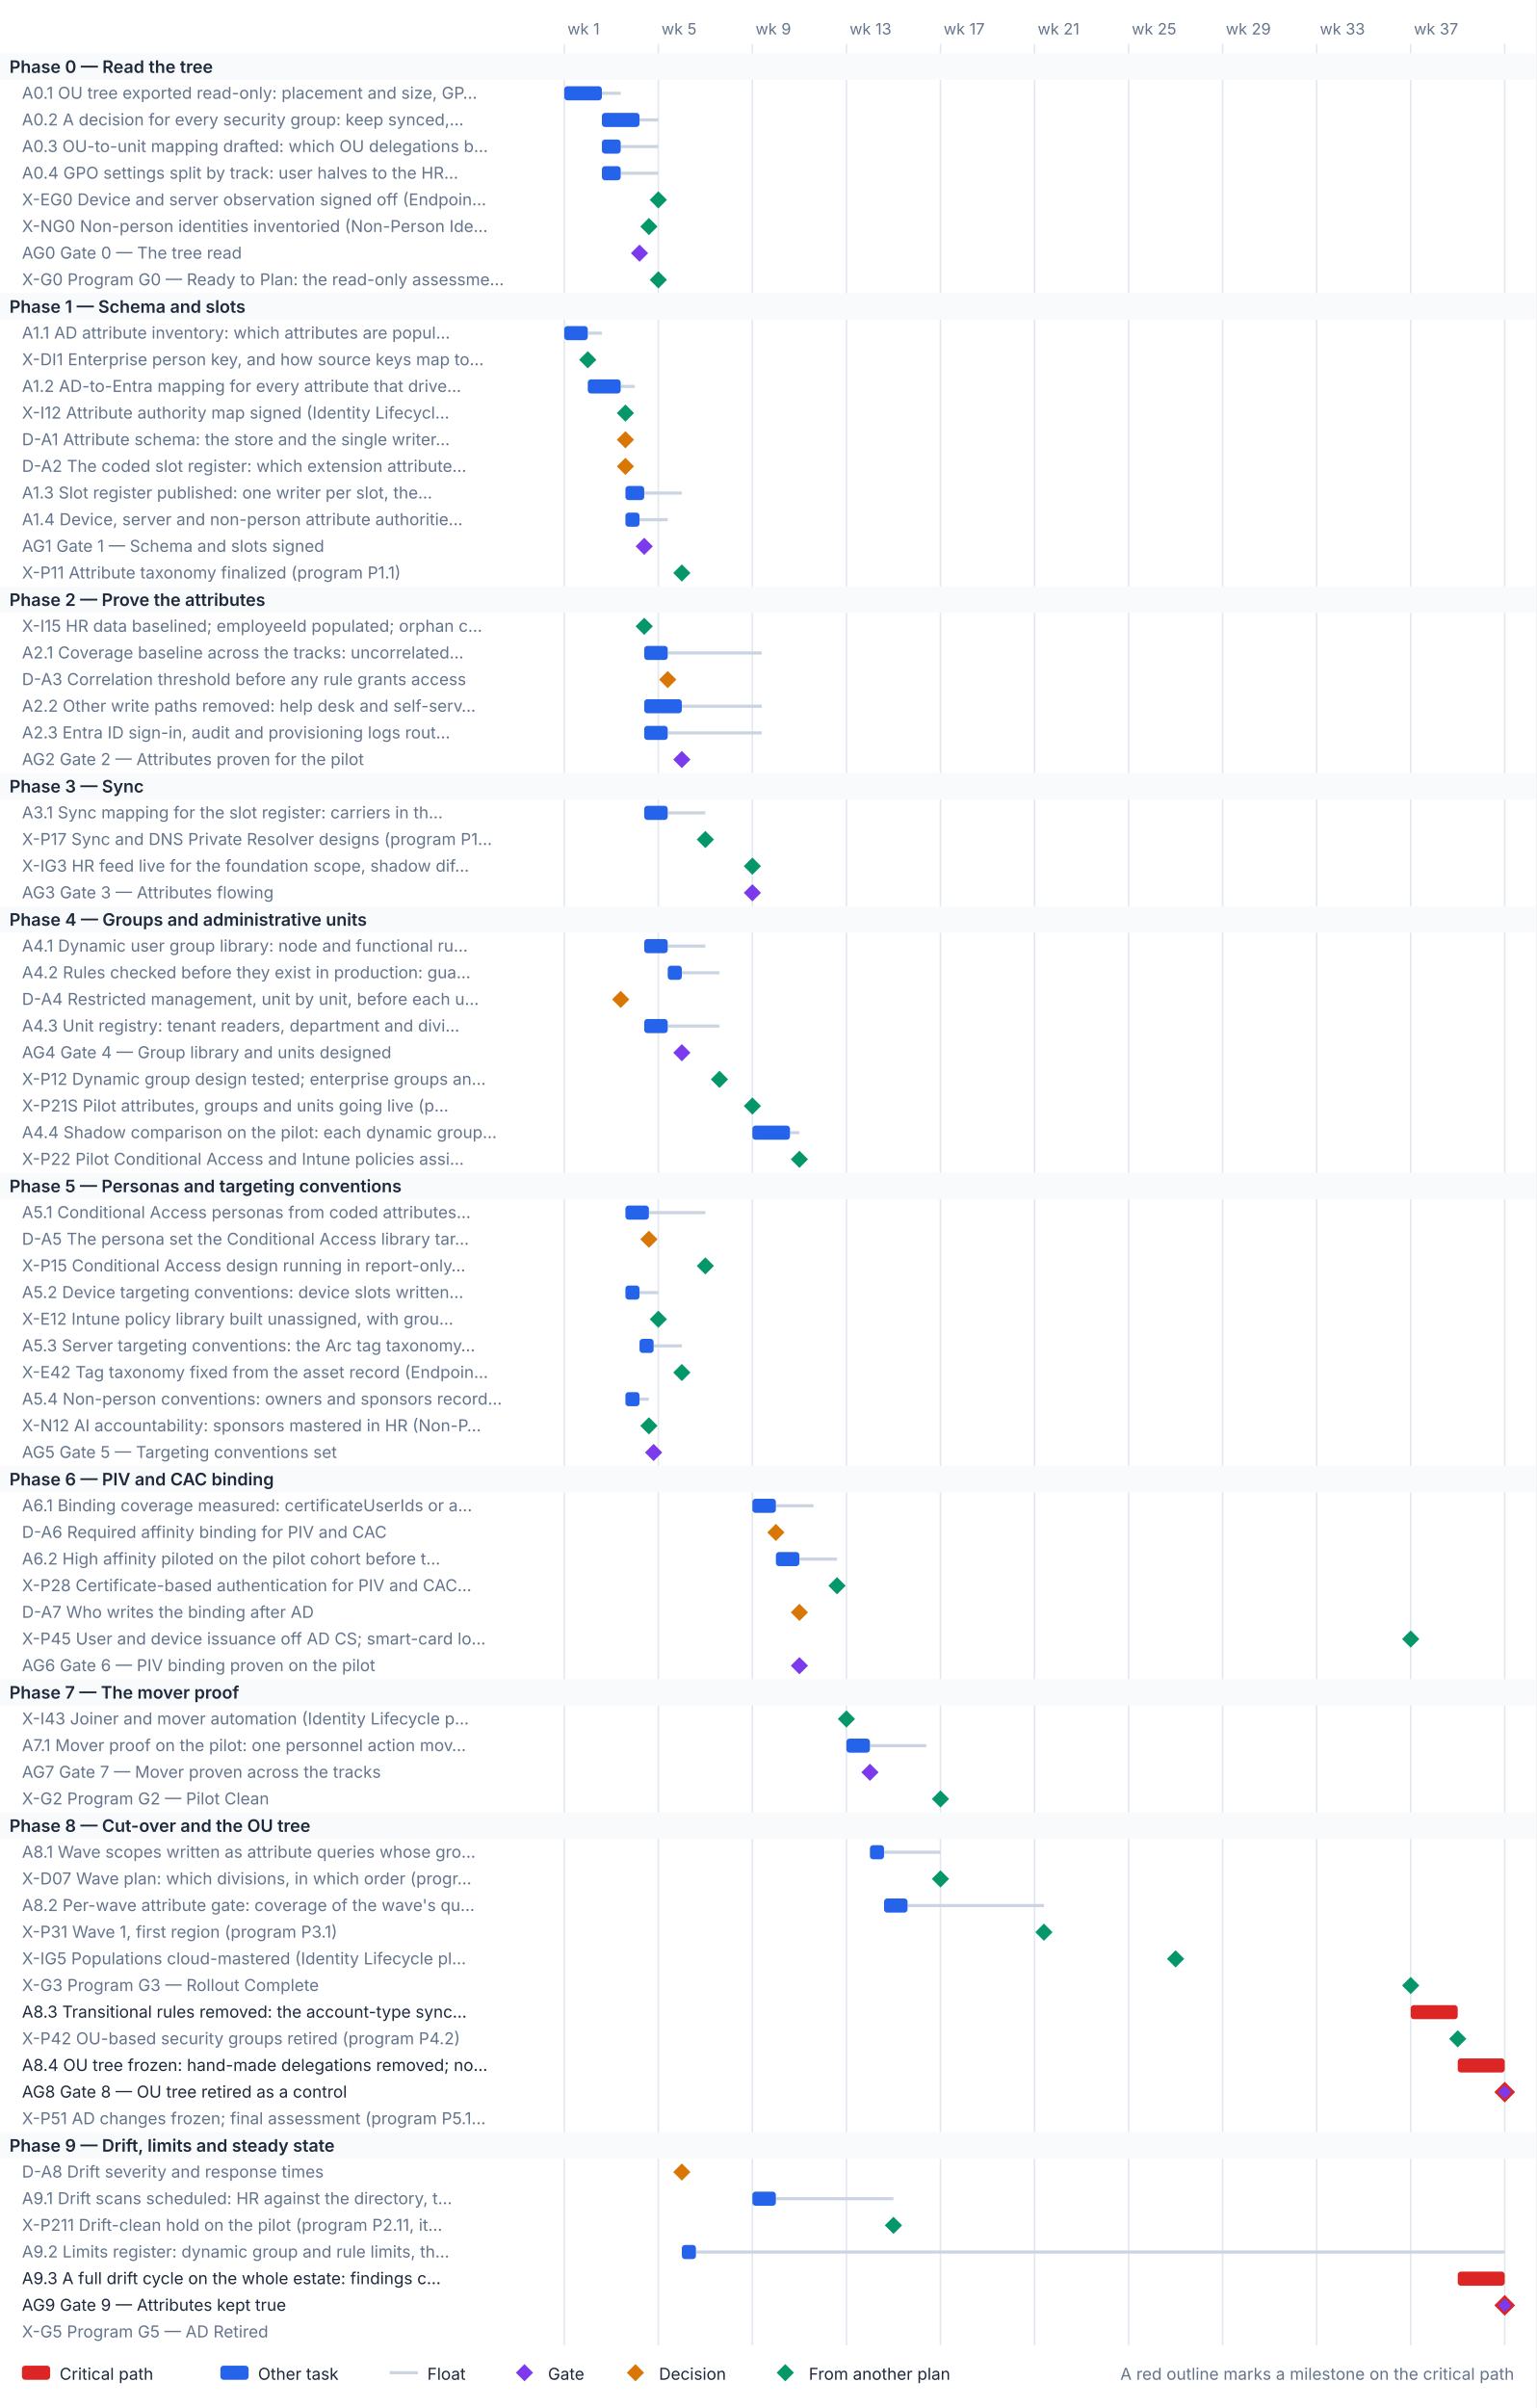
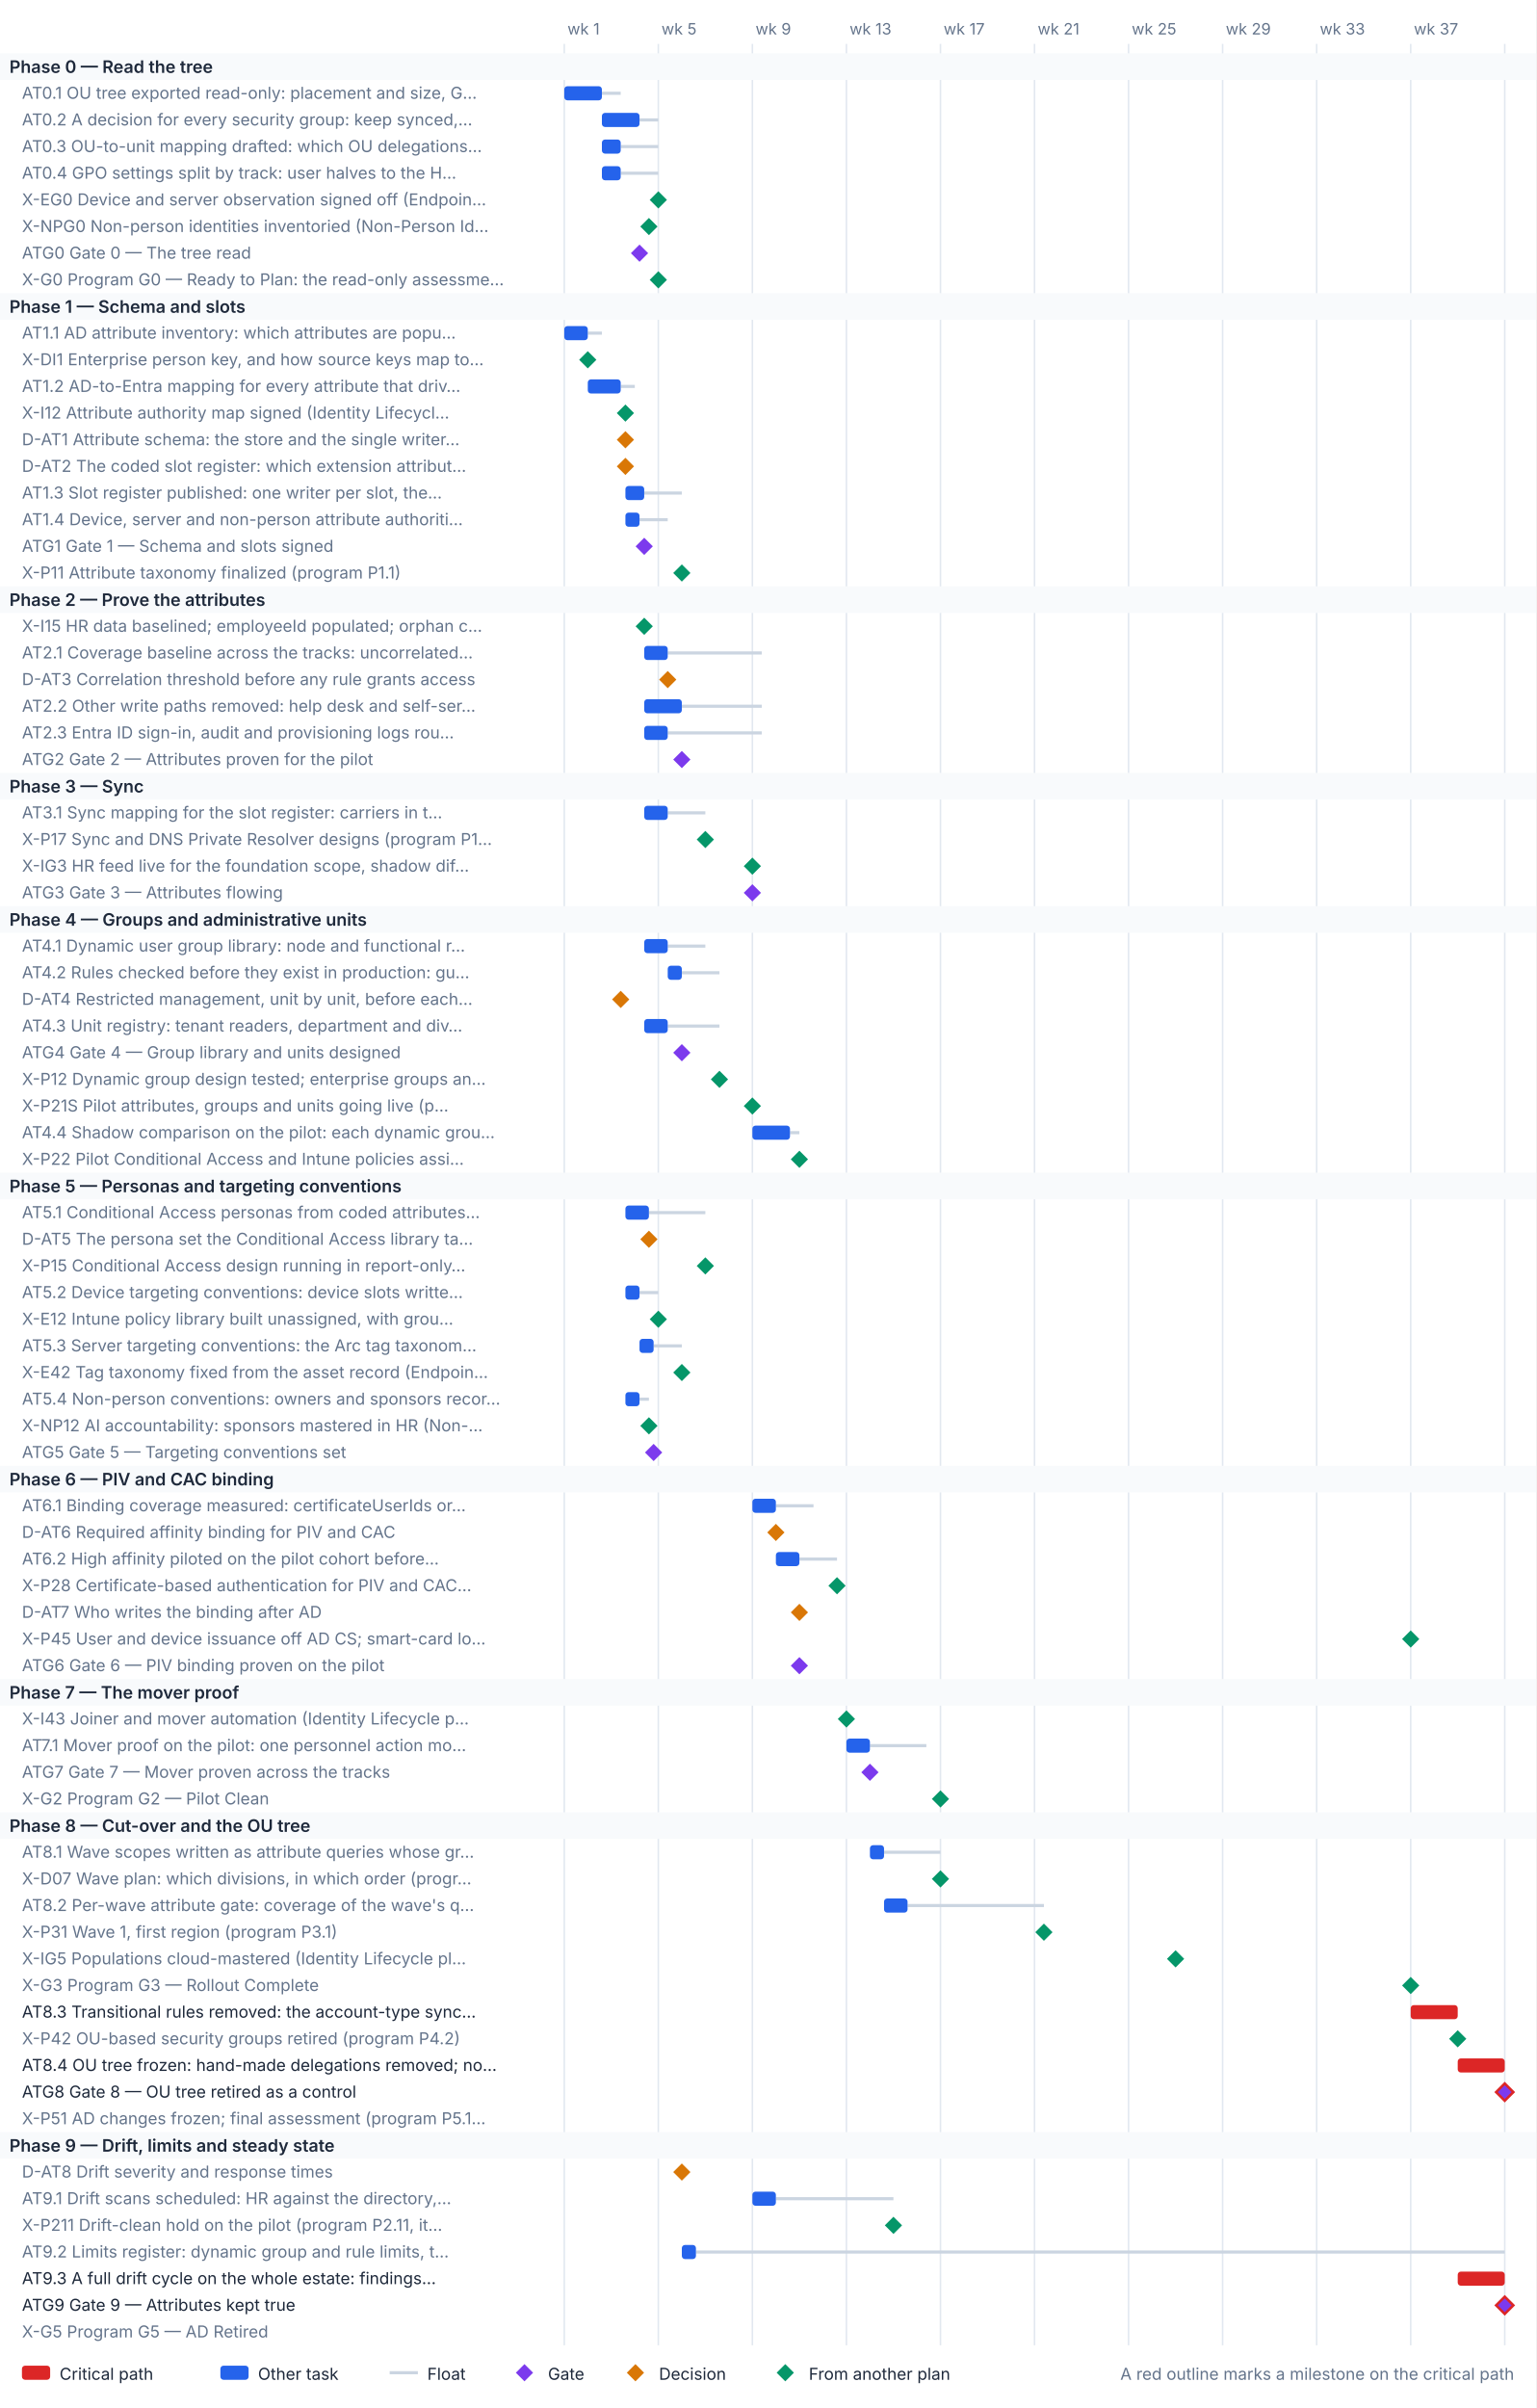
<svg xmlns="http://www.w3.org/2000/svg" width="980" height="1536" viewBox="0 0 980 1536" role="img" aria-labelledby="t d" font-family="Inter, 'DM Sans', Arial, sans-serif">
  <rect width="980" height="1536" fill="#ffffff" />
  <line x1="360.0" y1="28" x2="360.0" y2="1496" stroke="#e2e8f0" stroke-width="1" />
  <text x="362.0" y="22" font-size="10" fill="#64748b">wk 1</text>
  <line x1="420.0" y1="28" x2="420.0" y2="1496" stroke="#e2e8f0" stroke-width="1" />
  <text x="422.0" y="22" font-size="10" fill="#64748b">wk 5</text>
  <line x1="480.0" y1="28" x2="480.0" y2="1496" stroke="#e2e8f0" stroke-width="1" />
  <text x="482.0" y="22" font-size="10" fill="#64748b">wk 9</text>
  <line x1="540.0" y1="28" x2="540.0" y2="1496" stroke="#e2e8f0" stroke-width="1" />
  <text x="542.0" y="22" font-size="10" fill="#64748b">wk 13</text>
  <line x1="600.0" y1="28" x2="600.0" y2="1496" stroke="#e2e8f0" stroke-width="1" />
  <text x="602.0" y="22" font-size="10" fill="#64748b">wk 17</text>
  <line x1="660.0" y1="28" x2="660.0" y2="1496" stroke="#e2e8f0" stroke-width="1" />
  <text x="662.0" y="22" font-size="10" fill="#64748b">wk 21</text>
  <line x1="720.0" y1="28" x2="720.0" y2="1496" stroke="#e2e8f0" stroke-width="1" />
  <text x="722.0" y="22" font-size="10" fill="#64748b">wk 25</text>
  <line x1="780.0" y1="28" x2="780.0" y2="1496" stroke="#e2e8f0" stroke-width="1" />
  <text x="782.0" y="22" font-size="10" fill="#64748b">wk 29</text>
  <line x1="840.0" y1="28" x2="840.0" y2="1496" stroke="#e2e8f0" stroke-width="1" />
  <text x="842.0" y="22" font-size="10" fill="#64748b">wk 33</text>
  <line x1="900.0" y1="28" x2="900.0" y2="1496" stroke="#e2e8f0" stroke-width="1" />
  <text x="902.0" y="22" font-size="10" fill="#64748b">wk 37</text>
  <line x1="960.0" y1="28" x2="960.0" y2="1496" stroke="#e2e8f0" stroke-width="1" />
  <rect x="0" y="34" width="980" height="17" fill="#f8fafc" />
  <text x="6" y="46.5" font-size="11" font-weight="600" fill="#1e293b">Phase 0 — Read the tree</text>
-   <text x="14" y="63" font-size="10.5" fill="#64748b">A0.1  OU tree exported read-only: placement and size, GP…</text>
+   <text x="14" y="63" font-size="10.5" fill="#64748b">AT0.1  OU tree exported read-only: placement and size, G…</text>
  <line x1="384.0" y1="59.5" x2="396.0" y2="59.5" stroke="#cbd5e1" stroke-width="2" />
  <rect x="360.0" y="55" width="24.0" height="9" rx="2" fill="#2563EB" />
-   <text x="14" y="80" font-size="10.5" fill="#64748b">A0.2  A decision for every security group: keep synced,…</text>
+   <text x="14" y="80" font-size="10.5" fill="#64748b">AT0.2  A decision for every security group: keep synced,…</text>
  <line x1="408.0" y1="76.5" x2="420.0" y2="76.5" stroke="#cbd5e1" stroke-width="2" />
  <rect x="384.0" y="72" width="24.0" height="9" rx="2" fill="#2563EB" />
-   <text x="14" y="97" font-size="10.5" fill="#64748b">A0.3  OU-to-unit mapping drafted: which OU delegations b…</text>
+   <text x="14" y="97" font-size="10.5" fill="#64748b">AT0.3  OU-to-unit mapping drafted: which OU delegations…</text>
  <line x1="396.0" y1="93.5" x2="420.0" y2="93.5" stroke="#cbd5e1" stroke-width="2" />
  <rect x="384.0" y="89" width="12.0" height="9" rx="2" fill="#2563EB" />
-   <text x="14" y="114" font-size="10.5" fill="#64748b">A0.4  GPO settings split by track: user halves to the HR…</text>
+   <text x="14" y="114" font-size="10.5" fill="#64748b">AT0.4  GPO settings split by track: user halves to the H…</text>
  <line x1="396.0" y1="110.5" x2="420.0" y2="110.5" stroke="#cbd5e1" stroke-width="2" />
  <rect x="384.0" y="106" width="12.0" height="9" rx="2" fill="#2563EB" />
  <text x="14" y="131" font-size="10.5" fill="#64748b">X-EG0  Device and server observation signed off (Endpoin…</text>
  <path d="M420.0 122.0 L425.5 127.5 L420.0 133.0 L414.5 127.5 Z" fill="#059669" />
-   <text x="14" y="148" font-size="10.5" fill="#64748b">X-NG0  Non-person identities inventoried (Non-Person Ide…</text>
+   <text x="14" y="148" font-size="10.5" fill="#64748b">X-NPG0  Non-person identities inventoried (Non-Person Id…</text>
  <path d="M414.0 139.0 L419.5 144.5 L414.0 150.0 L408.5 144.5 Z" fill="#059669" />
-   <text x="14" y="165" font-size="10.5" fill="#64748b">AG0  Gate 0 — The tree read</text>
+   <text x="14" y="165" font-size="10.5" fill="#64748b">ATG0  Gate 0 — The tree read</text>
  <path d="M408.0 156.0 L413.5 161.5 L408.0 167.0 L402.5 161.5 Z" fill="#7C3AED" />
  <text x="14" y="182" font-size="10.5" fill="#64748b">X-G0  Program G0 — Ready to Plan: the read-only assessme…</text>
  <path d="M420.0 173.0 L425.5 178.5 L420.0 184.0 L414.5 178.5 Z" fill="#059669" />
  <rect x="0" y="187" width="980" height="17" fill="#f8fafc" />
  <text x="6" y="199.5" font-size="11" font-weight="600" fill="#1e293b">Phase 1 — Schema and slots</text>
-   <text x="14" y="216" font-size="10.5" fill="#64748b">A1.1  AD attribute inventory: which attributes are popul…</text>
+   <text x="14" y="216" font-size="10.5" fill="#64748b">AT1.1  AD attribute inventory: which attributes are popu…</text>
  <line x1="375.0" y1="212.5" x2="384.0" y2="212.5" stroke="#cbd5e1" stroke-width="2" />
  <rect x="360.0" y="208" width="15.0" height="9" rx="2" fill="#2563EB" />
  <text x="14" y="233" font-size="10.5" fill="#64748b">X-DI1  Enterprise person key, and how source keys map to…</text>
  <path d="M375.0 224.0 L380.5 229.5 L375.0 235.0 L369.5 229.5 Z" fill="#059669" />
-   <text x="14" y="250" font-size="10.5" fill="#64748b">A1.2  AD-to-Entra mapping for every attribute that drive…</text>
+   <text x="14" y="250" font-size="10.5" fill="#64748b">AT1.2  AD-to-Entra mapping for every attribute that driv…</text>
  <line x1="396.0" y1="246.5" x2="405.0" y2="246.5" stroke="#cbd5e1" stroke-width="2" />
  <rect x="375.0" y="242" width="21.0" height="9" rx="2" fill="#2563EB" />
  <text x="14" y="267" font-size="10.5" fill="#64748b">X-I12  Attribute authority map signed (Identity Lifecycl…</text>
  <path d="M399.0 258.0 L404.5 263.5 L399.0 269.0 L393.5 263.5 Z" fill="#059669" />
-   <text x="14" y="284" font-size="10.5" fill="#64748b">D-A1  Attribute schema: the store and the single writer…</text>
+   <text x="14" y="284" font-size="10.5" fill="#64748b">D-AT1  Attribute schema: the store and the single writer…</text>
  <path d="M399.0 275.0 L404.5 280.5 L399.0 286.0 L393.5 280.5 Z" fill="#D97706" />
-   <text x="14" y="301" font-size="10.5" fill="#64748b">D-A2  The coded slot register: which extension attribute…</text>
+   <text x="14" y="301" font-size="10.5" fill="#64748b">D-AT2  The coded slot register: which extension attribut…</text>
  <path d="M399.0 292.0 L404.5 297.5 L399.0 303.0 L393.5 297.5 Z" fill="#D97706" />
-   <text x="14" y="318" font-size="10.5" fill="#64748b">A1.3  Slot register published: one writer per slot, the…</text>
+   <text x="14" y="318" font-size="10.5" fill="#64748b">AT1.3  Slot register published: one writer per slot, the…</text>
  <line x1="411.0" y1="314.5" x2="435.0" y2="314.5" stroke="#cbd5e1" stroke-width="2" />
  <rect x="399.0" y="310" width="12.0" height="9" rx="2" fill="#2563EB" />
-   <text x="14" y="335" font-size="10.5" fill="#64748b">A1.4  Device, server and non-person attribute authoritie…</text>
+   <text x="14" y="335" font-size="10.5" fill="#64748b">AT1.4  Device, server and non-person attribute authoriti…</text>
  <line x1="408.0" y1="331.5" x2="426.0" y2="331.5" stroke="#cbd5e1" stroke-width="2" />
  <rect x="399.0" y="327" width="9.0" height="9" rx="2" fill="#2563EB" />
-   <text x="14" y="352" font-size="10.5" fill="#64748b">AG1  Gate 1 — Schema and slots signed</text>
+   <text x="14" y="352" font-size="10.5" fill="#64748b">ATG1  Gate 1 — Schema and slots signed</text>
  <path d="M411.0 343.0 L416.5 348.5 L411.0 354.0 L405.5 348.5 Z" fill="#7C3AED" />
  <text x="14" y="369" font-size="10.5" fill="#64748b">X-P11  Attribute taxonomy finalized (program P1.1)</text>
  <path d="M435.0 360.0 L440.5 365.5 L435.0 371.0 L429.5 365.5 Z" fill="#059669" />
  <rect x="0" y="374" width="980" height="17" fill="#f8fafc" />
  <text x="6" y="386.5" font-size="11" font-weight="600" fill="#1e293b">Phase 2 — Prove the attributes</text>
  <text x="14" y="403" font-size="10.5" fill="#64748b">X-I15  HR data baselined; employeeId populated; orphan c…</text>
  <path d="M411.0 394.0 L416.5 399.5 L411.0 405.0 L405.5 399.5 Z" fill="#059669" />
-   <text x="14" y="420" font-size="10.5" fill="#64748b">A2.1  Coverage baseline across the tracks: uncorrelated…</text>
+   <text x="14" y="420" font-size="10.5" fill="#64748b">AT2.1  Coverage baseline across the tracks: uncorrelated…</text>
  <line x1="426.0" y1="416.5" x2="486.0" y2="416.5" stroke="#cbd5e1" stroke-width="2" />
  <rect x="411.0" y="412" width="15.0" height="9" rx="2" fill="#2563EB" />
-   <text x="14" y="437" font-size="10.5" fill="#64748b">D-A3  Correlation threshold before any rule grants access</text>
+   <text x="14" y="437" font-size="10.5" fill="#64748b">D-AT3  Correlation threshold before any rule grants access</text>
  <path d="M426.0 428.0 L431.5 433.5 L426.0 439.0 L420.5 433.5 Z" fill="#D97706" />
-   <text x="14" y="454" font-size="10.5" fill="#64748b">A2.2  Other write paths removed: help desk and self-serv…</text>
+   <text x="14" y="454" font-size="10.5" fill="#64748b">AT2.2  Other write paths removed: help desk and self-ser…</text>
  <line x1="435.0" y1="450.5" x2="486.0" y2="450.5" stroke="#cbd5e1" stroke-width="2" />
  <rect x="411.0" y="446" width="24.0" height="9" rx="2" fill="#2563EB" />
-   <text x="14" y="471" font-size="10.5" fill="#64748b">A2.3  Entra ID sign-in, audit and provisioning logs rout…</text>
+   <text x="14" y="471" font-size="10.5" fill="#64748b">AT2.3  Entra ID sign-in, audit and provisioning logs rou…</text>
  <line x1="426.0" y1="467.5" x2="486.0" y2="467.5" stroke="#cbd5e1" stroke-width="2" />
  <rect x="411.0" y="463" width="15.0" height="9" rx="2" fill="#2563EB" />
-   <text x="14" y="488" font-size="10.5" fill="#64748b">AG2  Gate 2 — Attributes proven for the pilot</text>
+   <text x="14" y="488" font-size="10.5" fill="#64748b">ATG2  Gate 2 — Attributes proven for the pilot</text>
  <path d="M435.0 479.0 L440.5 484.5 L435.0 490.0 L429.5 484.5 Z" fill="#7C3AED" />
  <rect x="0" y="493" width="980" height="17" fill="#f8fafc" />
  <text x="6" y="505.5" font-size="11" font-weight="600" fill="#1e293b">Phase 3 — Sync</text>
-   <text x="14" y="522" font-size="10.5" fill="#64748b">A3.1  Sync mapping for the slot register: carriers in th…</text>
+   <text x="14" y="522" font-size="10.5" fill="#64748b">AT3.1  Sync mapping for the slot register: carriers in t…</text>
  <line x1="426.0" y1="518.5" x2="450.0" y2="518.5" stroke="#cbd5e1" stroke-width="2" />
  <rect x="411.0" y="514" width="15.0" height="9" rx="2" fill="#2563EB" />
  <text x="14" y="539" font-size="10.5" fill="#64748b">X-P17  Sync and DNS Private Resolver designs (program P1…</text>
  <path d="M450.0 530.0 L455.5 535.5 L450.0 541.0 L444.5 535.5 Z" fill="#059669" />
  <text x="14" y="556" font-size="10.5" fill="#64748b">X-IG3  HR feed live for the foundation scope, shadow dif…</text>
  <path d="M480.0 547.0 L485.5 552.5 L480.0 558.0 L474.5 552.5 Z" fill="#059669" />
-   <text x="14" y="573" font-size="10.5" fill="#64748b">AG3  Gate 3 — Attributes flowing</text>
+   <text x="14" y="573" font-size="10.5" fill="#64748b">ATG3  Gate 3 — Attributes flowing</text>
  <path d="M480.0 564.0 L485.5 569.5 L480.0 575.0 L474.5 569.5 Z" fill="#7C3AED" />
  <rect x="0" y="578" width="980" height="17" fill="#f8fafc" />
  <text x="6" y="590.5" font-size="11" font-weight="600" fill="#1e293b">Phase 4 — Groups and administrative units</text>
-   <text x="14" y="607" font-size="10.5" fill="#64748b">A4.1  Dynamic user group library: node and functional ru…</text>
+   <text x="14" y="607" font-size="10.5" fill="#64748b">AT4.1  Dynamic user group library: node and functional r…</text>
  <line x1="426.0" y1="603.5" x2="450.0" y2="603.5" stroke="#cbd5e1" stroke-width="2" />
  <rect x="411.0" y="599" width="15.0" height="9" rx="2" fill="#2563EB" />
-   <text x="14" y="624" font-size="10.5" fill="#64748b">A4.2  Rules checked before they exist in production: gua…</text>
+   <text x="14" y="624" font-size="10.5" fill="#64748b">AT4.2  Rules checked before they exist in production: gu…</text>
  <line x1="435.0" y1="620.5" x2="459.0" y2="620.5" stroke="#cbd5e1" stroke-width="2" />
  <rect x="426.0" y="616" width="9.0" height="9" rx="2" fill="#2563EB" />
-   <text x="14" y="641" font-size="10.5" fill="#64748b">D-A4  Restricted management, unit by unit, before each u…</text>
+   <text x="14" y="641" font-size="10.5" fill="#64748b">D-AT4  Restricted management, unit by unit, before each…</text>
  <path d="M396.0 632.0 L401.5 637.5 L396.0 643.0 L390.5 637.5 Z" fill="#D97706" />
-   <text x="14" y="658" font-size="10.5" fill="#64748b">A4.3  Unit registry: tenant readers, department and divi…</text>
+   <text x="14" y="658" font-size="10.5" fill="#64748b">AT4.3  Unit registry: tenant readers, department and div…</text>
  <line x1="426.0" y1="654.5" x2="459.0" y2="654.5" stroke="#cbd5e1" stroke-width="2" />
  <rect x="411.0" y="650" width="15.0" height="9" rx="2" fill="#2563EB" />
-   <text x="14" y="675" font-size="10.5" fill="#64748b">AG4  Gate 4 — Group library and units designed</text>
+   <text x="14" y="675" font-size="10.5" fill="#64748b">ATG4  Gate 4 — Group library and units designed</text>
  <path d="M435.0 666.0 L440.5 671.5 L435.0 677.0 L429.5 671.5 Z" fill="#7C3AED" />
  <text x="14" y="692" font-size="10.5" fill="#64748b">X-P12  Dynamic group design tested; enterprise groups an…</text>
  <path d="M459.0 683.0 L464.5 688.5 L459.0 694.0 L453.5 688.5 Z" fill="#059669" />
  <text x="14" y="709" font-size="10.5" fill="#64748b">X-P21S  Pilot attributes, groups and units going live (p…</text>
  <path d="M480.0 700.0 L485.5 705.5 L480.0 711.0 L474.5 705.5 Z" fill="#059669" />
-   <text x="14" y="726" font-size="10.5" fill="#64748b">A4.4  Shadow comparison on the pilot: each dynamic group…</text>
+   <text x="14" y="726" font-size="10.5" fill="#64748b">AT4.4  Shadow comparison on the pilot: each dynamic grou…</text>
  <line x1="504.0" y1="722.5" x2="510.0" y2="722.5" stroke="#cbd5e1" stroke-width="2" />
  <rect x="480.0" y="718" width="24.0" height="9" rx="2" fill="#2563EB" />
  <text x="14" y="743" font-size="10.5" fill="#64748b">X-P22  Pilot Conditional Access and Intune policies assi…</text>
  <path d="M510.0 734.0 L515.5 739.5 L510.0 745.0 L504.5 739.5 Z" fill="#059669" />
  <rect x="0" y="748" width="980" height="17" fill="#f8fafc" />
  <text x="6" y="760.5" font-size="11" font-weight="600" fill="#1e293b">Phase 5 — Personas and targeting conventions</text>
-   <text x="14" y="777" font-size="10.5" fill="#64748b">A5.1  Conditional Access personas from coded attributes…</text>
+   <text x="14" y="777" font-size="10.5" fill="#64748b">AT5.1  Conditional Access personas from coded attributes…</text>
  <line x1="414.0" y1="773.5" x2="450.0" y2="773.5" stroke="#cbd5e1" stroke-width="2" />
  <rect x="399.0" y="769" width="15.0" height="9" rx="2" fill="#2563EB" />
-   <text x="14" y="794" font-size="10.5" fill="#64748b">D-A5  The persona set the Conditional Access library tar…</text>
+   <text x="14" y="794" font-size="10.5" fill="#64748b">D-AT5  The persona set the Conditional Access library ta…</text>
  <path d="M414.0 785.0 L419.5 790.5 L414.0 796.0 L408.5 790.5 Z" fill="#D97706" />
  <text x="14" y="811" font-size="10.5" fill="#64748b">X-P15  Conditional Access design running in report-only…</text>
  <path d="M450.0 802.0 L455.5 807.5 L450.0 813.0 L444.5 807.5 Z" fill="#059669" />
-   <text x="14" y="828" font-size="10.5" fill="#64748b">A5.2  Device targeting conventions: device slots written…</text>
+   <text x="14" y="828" font-size="10.5" fill="#64748b">AT5.2  Device targeting conventions: device slots writte…</text>
  <line x1="408.0" y1="824.5" x2="420.0" y2="824.5" stroke="#cbd5e1" stroke-width="2" />
  <rect x="399.0" y="820" width="9.0" height="9" rx="2" fill="#2563EB" />
  <text x="14" y="845" font-size="10.5" fill="#64748b">X-E12  Intune policy library built unassigned, with grou…</text>
  <path d="M420.0 836.0 L425.5 841.5 L420.0 847.0 L414.5 841.5 Z" fill="#059669" />
-   <text x="14" y="862" font-size="10.5" fill="#64748b">A5.3  Server targeting conventions: the Arc tag taxonomy…</text>
+   <text x="14" y="862" font-size="10.5" fill="#64748b">AT5.3  Server targeting conventions: the Arc tag taxonom…</text>
  <line x1="417.0" y1="858.5" x2="435.0" y2="858.5" stroke="#cbd5e1" stroke-width="2" />
  <rect x="408.0" y="854" width="9.0" height="9" rx="2" fill="#2563EB" />
  <text x="14" y="879" font-size="10.5" fill="#64748b">X-E42  Tag taxonomy fixed from the asset record (Endpoin…</text>
  <path d="M435.0 870.0 L440.5 875.5 L435.0 881.0 L429.5 875.5 Z" fill="#059669" />
-   <text x="14" y="896" font-size="10.5" fill="#64748b">A5.4  Non-person conventions: owners and sponsors record…</text>
+   <text x="14" y="896" font-size="10.5" fill="#64748b">AT5.4  Non-person conventions: owners and sponsors recor…</text>
  <line x1="408.0" y1="892.5" x2="414.0" y2="892.5" stroke="#cbd5e1" stroke-width="2" />
  <rect x="399.0" y="888" width="9.0" height="9" rx="2" fill="#2563EB" />
-   <text x="14" y="913" font-size="10.5" fill="#64748b">X-N12  AI accountability: sponsors mastered in HR (Non-P…</text>
+   <text x="14" y="913" font-size="10.5" fill="#64748b">X-NP12  AI accountability: sponsors mastered in HR (Non-…</text>
  <path d="M414.0 904.0 L419.5 909.5 L414.0 915.0 L408.5 909.5 Z" fill="#059669" />
-   <text x="14" y="930" font-size="10.5" fill="#64748b">AG5  Gate 5 — Targeting conventions set</text>
+   <text x="14" y="930" font-size="10.5" fill="#64748b">ATG5  Gate 5 — Targeting conventions set</text>
  <path d="M417.0 921.0 L422.5 926.5 L417.0 932.0 L411.5 926.5 Z" fill="#7C3AED" />
  <rect x="0" y="935" width="980" height="17" fill="#f8fafc" />
  <text x="6" y="947.5" font-size="11" font-weight="600" fill="#1e293b">Phase 6 — PIV and CAC binding</text>
-   <text x="14" y="964" font-size="10.5" fill="#64748b">A6.1  Binding coverage measured: certificateUserIds or a…</text>
+   <text x="14" y="964" font-size="10.5" fill="#64748b">AT6.1  Binding coverage measured: certificateUserIds or…</text>
  <line x1="495.0" y1="960.5" x2="519.0" y2="960.5" stroke="#cbd5e1" stroke-width="2" />
  <rect x="480.0" y="956" width="15.0" height="9" rx="2" fill="#2563EB" />
-   <text x="14" y="981" font-size="10.5" fill="#64748b">D-A6  Required affinity binding for PIV and CAC</text>
+   <text x="14" y="981" font-size="10.5" fill="#64748b">D-AT6  Required affinity binding for PIV and CAC</text>
  <path d="M495.0 972.0 L500.5 977.5 L495.0 983.0 L489.5 977.5 Z" fill="#D97706" />
-   <text x="14" y="998" font-size="10.5" fill="#64748b">A6.2  High affinity piloted on the pilot cohort before t…</text>
+   <text x="14" y="998" font-size="10.5" fill="#64748b">AT6.2  High affinity piloted on the pilot cohort before…</text>
  <line x1="510.0" y1="994.5" x2="534.0" y2="994.5" stroke="#cbd5e1" stroke-width="2" />
  <rect x="495.0" y="990" width="15.0" height="9" rx="2" fill="#2563EB" />
  <text x="14" y="1015" font-size="10.5" fill="#64748b">X-P28  Certificate-based authentication for PIV and CAC…</text>
  <path d="M534.0 1006.0 L539.5 1011.5 L534.0 1017.0 L528.5 1011.5 Z" fill="#059669" />
-   <text x="14" y="1032" font-size="10.5" fill="#64748b">D-A7  Who writes the binding after AD</text>
+   <text x="14" y="1032" font-size="10.5" fill="#64748b">D-AT7  Who writes the binding after AD</text>
  <path d="M510.0 1023.0 L515.5 1028.5 L510.0 1034.0 L504.5 1028.5 Z" fill="#D97706" />
  <text x="14" y="1049" font-size="10.5" fill="#64748b">X-P45  User and device issuance off AD CS; smart-card lo…</text>
  <path d="M900.0 1040.0 L905.5 1045.5 L900.0 1051.0 L894.5 1045.5 Z" fill="#059669" />
-   <text x="14" y="1066" font-size="10.5" fill="#64748b">AG6  Gate 6 — PIV binding proven on the pilot</text>
+   <text x="14" y="1066" font-size="10.5" fill="#64748b">ATG6  Gate 6 — PIV binding proven on the pilot</text>
  <path d="M510.0 1057.0 L515.5 1062.5 L510.0 1068.0 L504.5 1062.5 Z" fill="#7C3AED" />
  <rect x="0" y="1071" width="980" height="17" fill="#f8fafc" />
  <text x="6" y="1083.5" font-size="11" font-weight="600" fill="#1e293b">Phase 7 — The mover proof</text>
  <text x="14" y="1100" font-size="10.5" fill="#64748b">X-I43  Joiner and mover automation (Identity Lifecycle p…</text>
  <path d="M540.0 1091.0 L545.5 1096.5 L540.0 1102.0 L534.5 1096.5 Z" fill="#059669" />
-   <text x="14" y="1117" font-size="10.5" fill="#64748b">A7.1  Mover proof on the pilot: one personnel action mov…</text>
+   <text x="14" y="1117" font-size="10.5" fill="#64748b">AT7.1  Mover proof on the pilot: one personnel action mo…</text>
  <line x1="555.0" y1="1113.5" x2="591.0" y2="1113.5" stroke="#cbd5e1" stroke-width="2" />
  <rect x="540.0" y="1109" width="15.0" height="9" rx="2" fill="#2563EB" />
-   <text x="14" y="1134" font-size="10.5" fill="#64748b">AG7  Gate 7 — Mover proven across the tracks</text>
+   <text x="14" y="1134" font-size="10.5" fill="#64748b">ATG7  Gate 7 — Mover proven across the tracks</text>
  <path d="M555.0 1125.0 L560.5 1130.5 L555.0 1136.0 L549.5 1130.5 Z" fill="#7C3AED" />
  <text x="14" y="1151" font-size="10.5" fill="#64748b">X-G2  Program G2 — Pilot Clean</text>
  <path d="M600.0 1142.0 L605.5 1147.5 L600.0 1153.0 L594.5 1147.5 Z" fill="#059669" />
  <rect x="0" y="1156" width="980" height="17" fill="#f8fafc" />
  <text x="6" y="1168.5" font-size="11" font-weight="600" fill="#1e293b">Phase 8 — Cut-over and the OU tree</text>
-   <text x="14" y="1185" font-size="10.5" fill="#64748b">A8.1  Wave scopes written as attribute queries whose gro…</text>
+   <text x="14" y="1185" font-size="10.5" fill="#64748b">AT8.1  Wave scopes written as attribute queries whose gr…</text>
  <line x1="564.0" y1="1181.5" x2="600.0" y2="1181.5" stroke="#cbd5e1" stroke-width="2" />
  <rect x="555.0" y="1177" width="9.0" height="9" rx="2" fill="#2563EB" />
  <text x="14" y="1202" font-size="10.5" fill="#64748b">X-D07  Wave plan: which divisions, in which order (progr…</text>
  <path d="M600.0 1193.0 L605.5 1198.5 L600.0 1204.0 L594.5 1198.5 Z" fill="#059669" />
-   <text x="14" y="1219" font-size="10.5" fill="#64748b">A8.2  Per-wave attribute gate: coverage of the wave's qu…</text>
+   <text x="14" y="1219" font-size="10.5" fill="#64748b">AT8.2  Per-wave attribute gate: coverage of the wave's q…</text>
  <line x1="579.0" y1="1215.5" x2="666.0" y2="1215.5" stroke="#cbd5e1" stroke-width="2" />
  <rect x="564.0" y="1211" width="15.0" height="9" rx="2" fill="#2563EB" />
  <text x="14" y="1236" font-size="10.5" fill="#64748b">X-P31  Wave 1, first region (program P3.1)</text>
  <path d="M666.0 1227.0 L671.5 1232.5 L666.0 1238.0 L660.5 1232.5 Z" fill="#059669" />
  <text x="14" y="1253" font-size="10.5" fill="#64748b">X-IG5  Populations cloud-mastered (Identity Lifecycle pl…</text>
  <path d="M750.0 1244.0 L755.5 1249.5 L750.0 1255.0 L744.5 1249.5 Z" fill="#059669" />
  <text x="14" y="1270" font-size="10.5" fill="#64748b">X-G3  Program G3 — Rollout Complete</text>
  <path d="M900.0 1261.0 L905.5 1266.5 L900.0 1272.0 L894.5 1266.5 Z" fill="#059669" />
-   <text x="14" y="1287" font-size="10.5" fill="#1e293b">A8.3  Transitional rules removed: the account-type sync…</text>
+   <text x="14" y="1287" font-size="10.5" fill="#1e293b">AT8.3  Transitional rules removed: the account-type sync…</text>
  <rect x="900.0" y="1279" width="30.0" height="9" rx="2" fill="#DC2626" />
  <text x="14" y="1304" font-size="10.5" fill="#64748b">X-P42  OU-based security groups retired (program P4.2)</text>
  <path d="M930.0 1295.0 L935.5 1300.5 L930.0 1306.0 L924.5 1300.5 Z" fill="#059669" />
-   <text x="14" y="1321" font-size="10.5" fill="#1e293b">A8.4  OU tree frozen: hand-made delegations removed; no…</text>
+   <text x="14" y="1321" font-size="10.5" fill="#1e293b">AT8.4  OU tree frozen: hand-made delegations removed; no…</text>
  <rect x="930.0" y="1313" width="30.0" height="9" rx="2" fill="#DC2626" />
-   <text x="14" y="1338" font-size="10.5" fill="#1e293b">AG8  Gate 8 — OU tree retired as a control</text>
+   <text x="14" y="1338" font-size="10.5" fill="#1e293b">ATG8  Gate 8 — OU tree retired as a control</text>
  <path d="M960.0 1329.0 L965.5 1334.5 L960.0 1340.0 L954.5 1334.5 Z" fill="#7C3AED" stroke="#DC2626" stroke-width="1.6" />
  <text x="14" y="1355" font-size="10.5" fill="#64748b">X-P51  AD changes frozen; final assessment (program P5.1…</text>
  <path d="M1020.0 1346.0 L1025.5 1351.5 L1020.0 1357.0 L1014.5 1351.5 Z" fill="#059669" />
  <rect x="0" y="1360" width="980" height="17" fill="#f8fafc" />
  <text x="6" y="1372.5" font-size="11" font-weight="600" fill="#1e293b">Phase 9 — Drift, limits and steady state</text>
-   <text x="14" y="1389" font-size="10.5" fill="#64748b">D-A8  Drift severity and response times</text>
+   <text x="14" y="1389" font-size="10.5" fill="#64748b">D-AT8  Drift severity and response times</text>
  <path d="M435.0 1380.0 L440.5 1385.5 L435.0 1391.0 L429.5 1385.5 Z" fill="#D97706" />
-   <text x="14" y="1406" font-size="10.5" fill="#64748b">A9.1  Drift scans scheduled: HR against the directory, t…</text>
+   <text x="14" y="1406" font-size="10.5" fill="#64748b">AT9.1  Drift scans scheduled: HR against the directory,…</text>
  <line x1="495.0" y1="1402.5" x2="570.0" y2="1402.5" stroke="#cbd5e1" stroke-width="2" />
  <rect x="480.0" y="1398" width="15.0" height="9" rx="2" fill="#2563EB" />
  <text x="14" y="1423" font-size="10.5" fill="#64748b">X-P211  Drift-clean hold on the pilot (program P2.11, it…</text>
  <path d="M570.0 1414.0 L575.5 1419.5 L570.0 1425.0 L564.5 1419.5 Z" fill="#059669" />
-   <text x="14" y="1440" font-size="10.5" fill="#64748b">A9.2  Limits register: dynamic group and rule limits, th…</text>
+   <text x="14" y="1440" font-size="10.5" fill="#64748b">AT9.2  Limits register: dynamic group and rule limits, t…</text>
  <line x1="444.0" y1="1436.5" x2="960.0" y2="1436.5" stroke="#cbd5e1" stroke-width="2" />
  <rect x="435.0" y="1432" width="9.0" height="9" rx="2" fill="#2563EB" />
-   <text x="14" y="1457" font-size="10.5" fill="#1e293b">A9.3  A full drift cycle on the whole estate: findings c…</text>
+   <text x="14" y="1457" font-size="10.5" fill="#1e293b">AT9.3  A full drift cycle on the whole estate: findings…</text>
  <rect x="930.0" y="1449" width="30.0" height="9" rx="2" fill="#DC2626" />
-   <text x="14" y="1474" font-size="10.5" fill="#1e293b">AG9  Gate 9 — Attributes kept true</text>
+   <text x="14" y="1474" font-size="10.5" fill="#1e293b">ATG9  Gate 9 — Attributes kept true</text>
  <path d="M960.0 1465.0 L965.5 1470.5 L960.0 1476.0 L954.5 1470.5 Z" fill="#7C3AED" stroke="#DC2626" stroke-width="1.6" />
  <text x="14" y="1491" font-size="10.5" fill="#64748b">X-G5  Program G5 — AD Retired</text>
  <path d="M1080.0 1482.0 L1085.5 1487.5 L1080.0 1493.0 L1074.5 1487.5 Z" fill="#059669" />
  <rect x="14" y="1509" width="18" height="9" rx="2" fill="#DC2626" />
  <text x="38" y="1518" font-size="10.5" fill="#1e293b">Critical path</text>
  <rect x="140.6" y="1509" width="18" height="9" rx="2" fill="#2563EB" />
  <text x="164.6" y="1518" font-size="10.5" fill="#1e293b">Other task</text>
  <line x1="248.6" y1="1513.5" x2="266.6" y2="1513.5" stroke="#cbd5e1" stroke-width="2" />
  <text x="272.6" y="1518" font-size="10.5" fill="#1e293b">Float</text>
  <path d="M334.6 1508 L340.1 1513.5 L334.6 1519 L329.1 1513.5 Z" fill="#7C3AED" />
  <text x="349.6" y="1518" font-size="10.5" fill="#1e293b">Gate</text>
  <path d="M405.4 1508 L410.9 1513.5 L405.4 1519 L399.9 1513.5 Z" fill="#D97706" />
  <text x="420.4" y="1518" font-size="10.5" fill="#1e293b">Decision</text>
  <path d="M501.0 1508 L506.5 1513.5 L501.0 1519 L495.5 1513.5 Z" fill="#059669" />
  <text x="516.0" y="1518" font-size="10.5" fill="#1e293b">From another plan</text>
  <text x="966" y="1518" font-size="10.5" fill="#64748b" text-anchor="end">A red outline marks a milestone on the critical path</text>
</svg>
